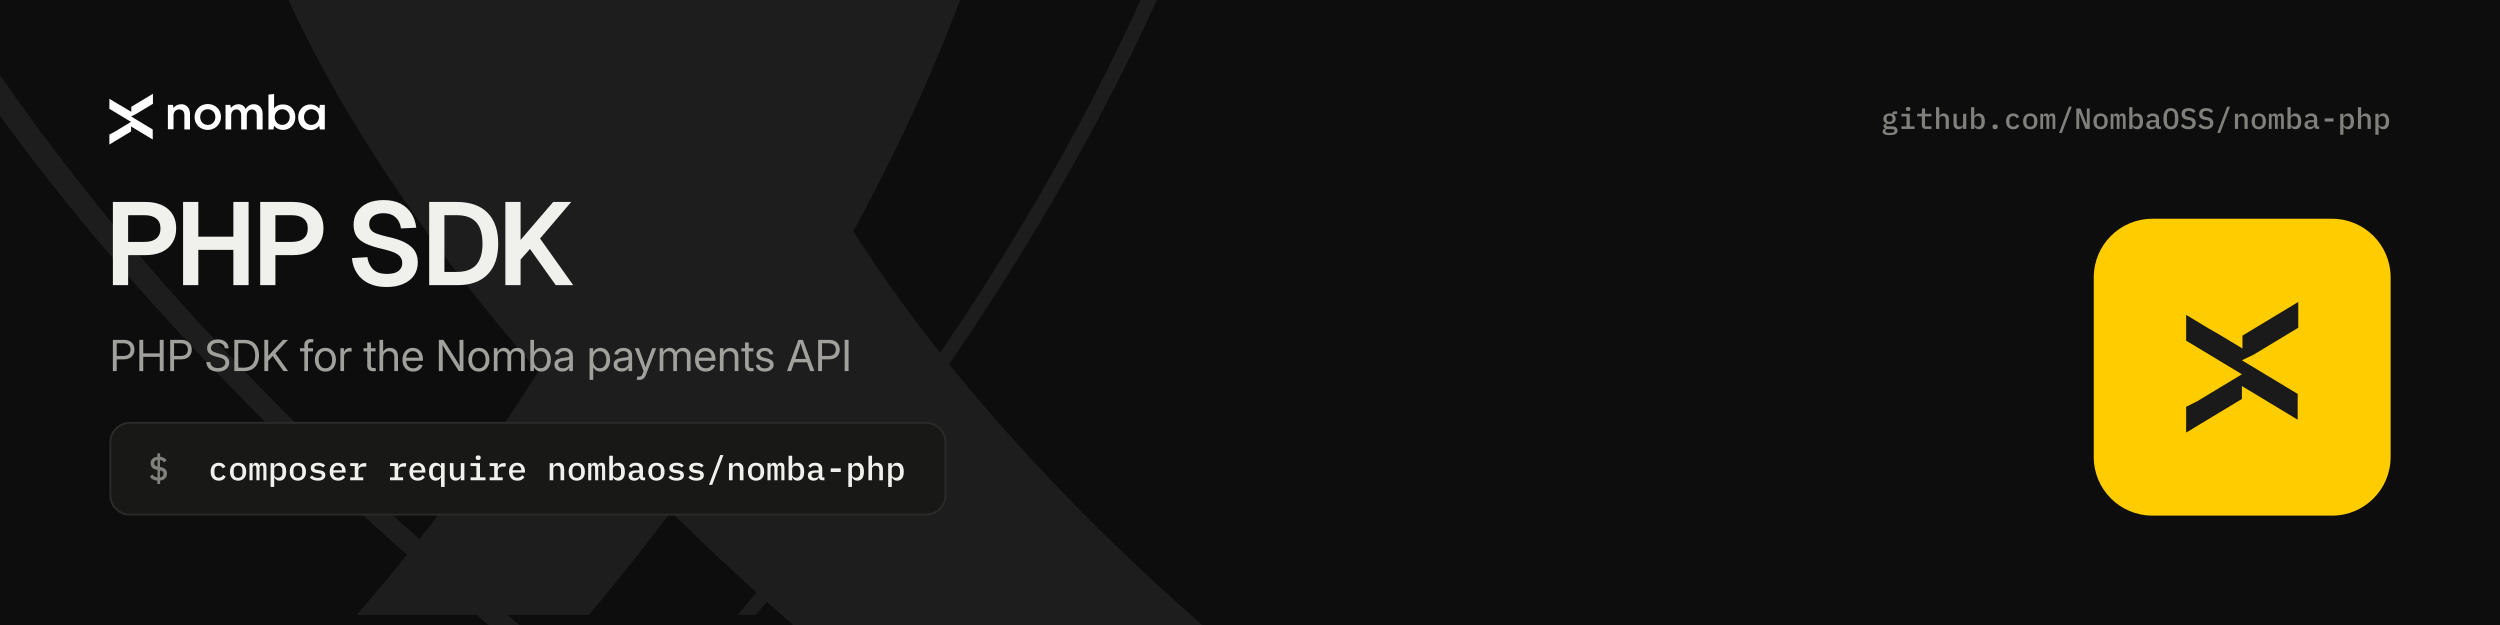
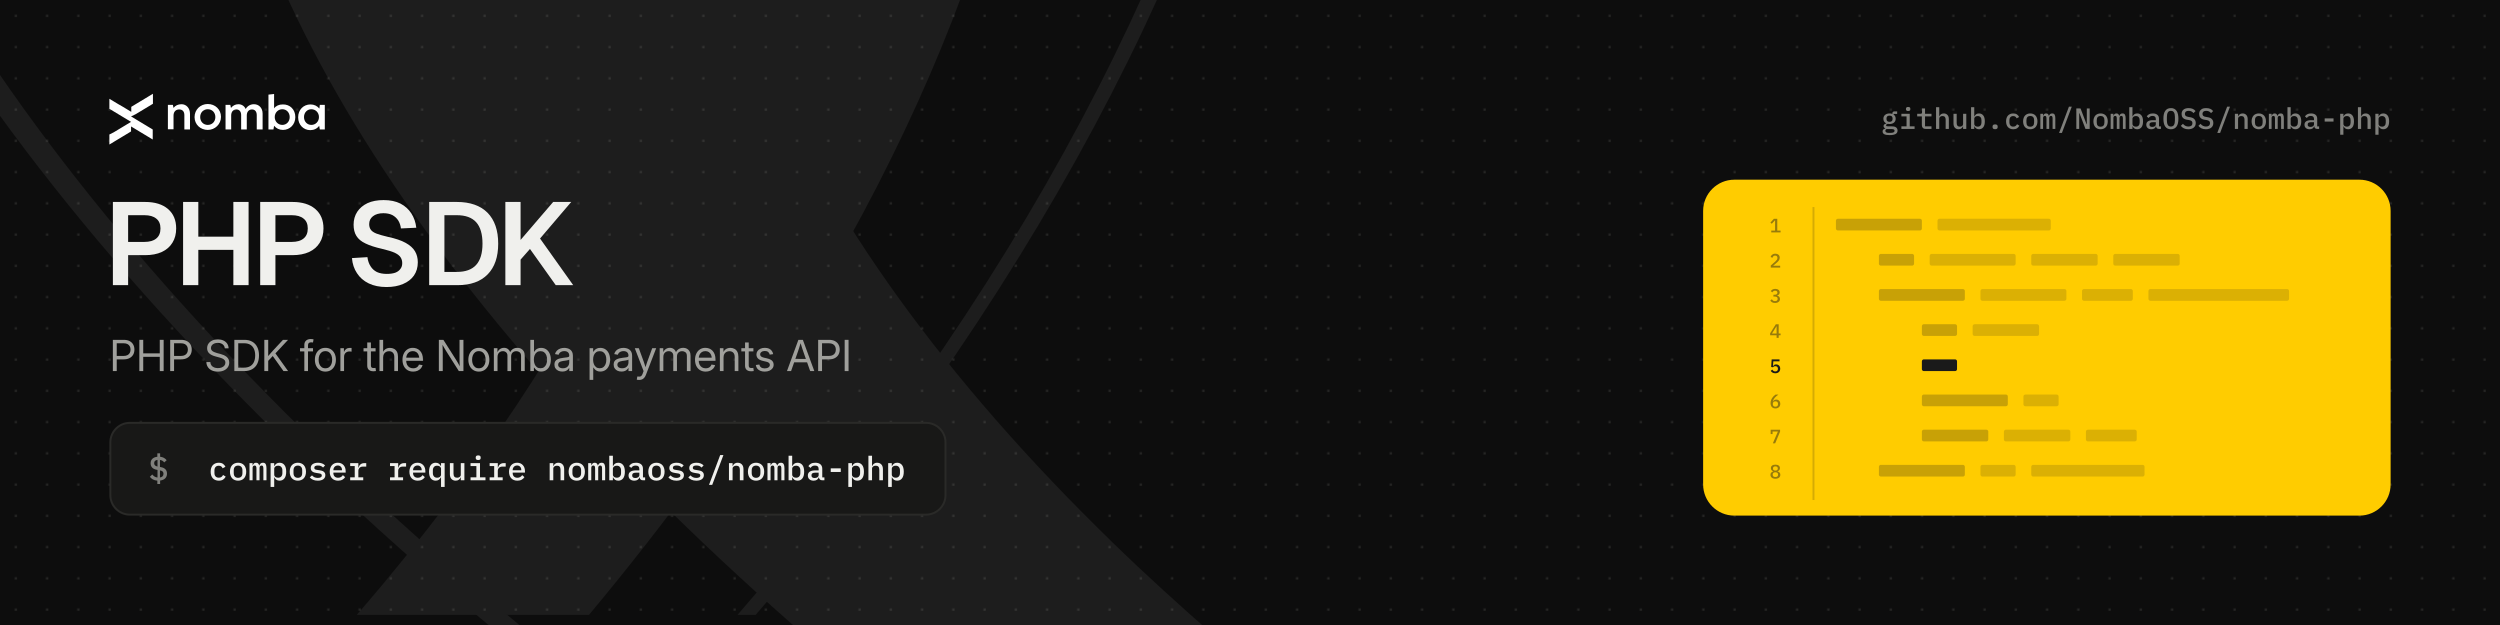
<svg xmlns="http://www.w3.org/2000/svg" viewBox="0 0 1280 320" width="1280" height="320" role="img" aria-label="Nomba PHP SDK. PHP SDK for the Nomba payments API. Install: composer require nombaoss/nomba-php">
  <defs>
+     <pattern id="dots" width="16" height="16" patternUnits="userSpaceOnUse">
+       <rect x="7.5" y="7.5" width="1.2" height="1.2" fill="#F0F0ED" fill-opacity="0.10" />
+     </pattern>
    <path id="g119" d="M80 0V-710H355Q480 -710 550 -650Q620 -590 620 -484Q620 -413 588 -362Q556 -310 497 -283Q438 -256 355 -256H210V0ZM210 -369H349Q415 -369 450 -398Q486 -427 486 -484Q486 -540 450 -568Q415 -597 349 -597H210Z" />
    <path id="g63" d="M80 0V-710H210V-371L150 -414H568L509 -371V-710H639V0H509V-343L568 -301H150L210 -343V0Z" />
    <path id="g126" d="M348 16Q260 16 196 -15Q132 -46 96 -102Q59 -157 53 -231L185 -239Q191 -193 212 -161Q232 -129 266 -112Q301 -96 350 -96Q392 -96 422 -106Q451 -117 466 -138Q482 -158 482 -188Q482 -215 469 -236Q456 -258 419 -276Q382 -293 309 -310Q221 -330 168 -356Q115 -381 91 -420Q67 -458 67 -516Q67 -578 98 -626Q129 -673 186 -700Q243 -726 323 -726Q408 -726 467 -696Q526 -665 560 -612Q594 -559 602 -490L471 -484Q466 -523 448 -552Q429 -581 398 -598Q366 -614 321 -614Q265 -614 232 -588Q200 -563 200 -521Q200 -492 214 -473Q227 -454 262 -440Q297 -427 360 -412Q455 -392 511 -361Q567 -330 591 -289Q615 -248 615 -195Q615 -130 582 -82Q549 -35 489 -10Q429 16 348 16Z" />
    <path id="g32" d="M80 0V-710H316Q486 -710 578 -618Q669 -525 669 -354Q669 -184 579 -92Q489 0 322 0ZM210 -113H316Q427 -113 481 -173Q535 -233 535 -354Q535 -477 481 -537Q427 -597 316 -597H210Z" />
    <path id="g81" d="M80 0V-710H210V-386L488 -710H642L376 -398L659 0H510L290 -309L210 -218V0Z" />
    <path id="i375" d="M166 0V-1490H686Q852 -1490 965 -1430Q1078 -1371 1136 -1266Q1194 -1161 1194 -1026Q1194 -890 1136 -785Q1077 -680 963 -620Q849 -559 683 -559H289V-723H679Q791 -723 864 -762Q937 -800 973 -868Q1009 -937 1009 -1026Q1009 -1115 973 -1182Q937 -1250 864 -1288Q791 -1326 678 -1326H351V0Z" />
    <path id="i161" d="M166 0V-1490H351V-845H1139V-1490H1324V0H1139V-680H351V0Z" />
    <path id="i397" d="M649 25Q484 25 362 -31Q240 -87 172 -190Q104 -292 99 -430H289Q294 -336 341 -272Q388 -208 468 -175Q548 -142 649 -142Q754 -142 834 -174Q915 -207 961 -266Q1007 -326 1007 -406Q1007 -473 972 -518Q936 -564 870 -596Q805 -627 712 -651L538 -698Q337 -751 236 -846Q136 -940 136 -1090Q136 -1217 202 -1312Q268 -1407 384 -1460Q500 -1512 649 -1512Q799 -1512 913 -1458Q1027 -1404 1092 -1308Q1156 -1212 1160 -1086H978Q967 -1208 876 -1276Q784 -1345 643 -1345Q547 -1345 474 -1314Q400 -1282 359 -1226Q318 -1170 318 -1099Q318 -1030 358 -984Q398 -939 464 -910Q530 -880 608 -859L766 -818Q848 -797 924 -764Q1000 -732 1060 -684Q1120 -636 1155 -568Q1190 -500 1190 -408Q1190 -283 1124 -185Q1059 -87 938 -31Q817 25 649 25Z" />
    <path id="i84" d="M629 0H269V-164H617Q800 -164 920 -234Q1040 -305 1100 -436Q1159 -567 1159 -748Q1159 -927 1100 -1056Q1042 -1186 926 -1256Q809 -1326 635 -1326H261V-1490H648Q866 -1490 1020 -1401Q1175 -1312 1258 -1146Q1341 -979 1341 -748Q1341 -515 1258 -348Q1174 -180 1015 -90Q856 0 629 0ZM351 -1490V0H166V-1490Z" />
    <path id="i271" d="M292 -426V-644Q344 -708 395 -769Q446 -830 499 -889Q552 -948 606 -1007L1054 -1490H1298L662 -810H653ZM166 0V-1490H351V-976L350 -657L351 -566V0ZM1079 0 537 -761 652 -906 1299 0Z" />
    <path id="i647" d="M638 -1090V-940H18V-1090ZM224 0V-1257Q224 -1344 264 -1405Q304 -1466 372 -1498Q441 -1529 524 -1529Q575 -1529 612 -1523Q649 -1517 664 -1512L636 -1362Q625 -1365 598 -1368Q572 -1371 543 -1371Q467 -1371 433 -1334Q399 -1298 399 -1223V0Z" />
    <path id="i790" d="M590 24Q441 24 328 -48Q216 -119 153 -246Q90 -373 90 -540Q90 -710 153 -838Q216 -966 328 -1038Q441 -1109 590 -1109Q741 -1109 854 -1038Q966 -966 1029 -838Q1092 -710 1092 -540Q1092 -373 1029 -246Q966 -119 854 -48Q741 24 590 24ZM590 -134Q698 -134 770 -188Q842 -242 878 -334Q914 -426 914 -540Q914 -656 878 -749Q842 -842 770 -896Q698 -951 590 -951Q484 -951 412 -896Q341 -842 304 -749Q268 -656 268 -540Q268 -426 304 -334Q341 -242 412 -188Q484 -134 590 -134Z" />
    <path id="i852" d="M144 0V-1090H312V-921H321Q351 -1005 423 -1056Q495 -1106 595 -1106Q616 -1106 640 -1105Q664 -1104 677 -1102V-926Q669 -928 638 -932Q608 -937 571 -937Q501 -937 444 -906Q386 -876 352 -818Q319 -760 319 -678V0Z" />
    <path id="i889" d="M593 -1090V-940H18V-1090ZM195 -1366H370V-275Q370 -206 398 -176Q427 -146 495 -146Q515 -146 542 -148Q568 -150 590 -153L610 -3Q583 2 550 5Q516 8 485 8Q344 8 270 -61Q195 -130 195 -259Z" />
    <path id="i670" d="M319 -647V0H144V-1490H319V-826H279Q330 -976 424 -1042Q518 -1107 644 -1107Q754 -1107 840 -1060Q927 -1014 977 -921Q1027 -828 1027 -686V0H851V-672Q851 -805 784 -876Q717 -948 600 -948Q521 -948 458 -914Q394 -881 356 -814Q319 -748 319 -647Z" />
    <path id="i614" d="M599 24Q440 24 326 -48Q212 -119 151 -246Q90 -373 90 -539Q90 -706 152 -834Q213 -963 324 -1036Q435 -1109 582 -1109Q680 -1109 768 -1075Q855 -1041 922 -972Q989 -902 1028 -798Q1066 -693 1066 -552V-490H198V-639H969L890 -585Q890 -694 854 -777Q818 -860 749 -906Q680 -952 582 -952Q484 -952 413 -906Q342 -859 304 -780Q266 -700 266 -601V-513Q266 -396 306 -310Q347 -225 422 -179Q497 -133 599 -133Q669 -133 724 -154Q780 -175 818 -215Q857 -255 875 -312L1048 -285Q1024 -193 962 -124Q899 -54 806 -15Q714 24 599 24Z" />
    <path id="i300" d="M166 0V-1490H382L992 -529Q1014 -495 1046 -440Q1079 -385 1116 -318Q1154 -251 1189 -179L1167 -163Q1161 -235 1158 -310Q1154 -385 1153 -450Q1152 -515 1152 -555V-1490H1338V0H1119L577 -854Q546 -903 508 -964Q471 -1026 422 -1110Q373 -1195 308 -1309L337 -1330Q342 -1217 345 -1124Q348 -1031 350 -963Q352 -895 352 -856V0Z" />
    <path id="i766" d="M144 0V-1090H315V-856H298Q325 -940 375 -996Q425 -1053 490 -1082Q556 -1110 628 -1110Q751 -1110 832 -1037Q912 -964 934 -854H905Q926 -930 977 -988Q1028 -1045 1102 -1078Q1176 -1110 1265 -1110Q1362 -1110 1442 -1068Q1522 -1026 1569 -941Q1616 -856 1616 -726V0H1441V-724Q1441 -845 1372 -898Q1304 -950 1214 -950Q1138 -950 1083 -918Q1028 -887 998 -832Q968 -776 968 -704V0H792V-742Q792 -836 730 -893Q667 -950 571 -950Q506 -950 448 -920Q390 -889 354 -828Q319 -767 319 -677V0Z" />
    <path id="i578" d="M655 22Q566 22 502 -7Q439 -36 396 -80Q354 -123 326 -167H314V0H144V-1490H319V-922H328Q354 -965 396 -1008Q437 -1050 500 -1078Q564 -1107 655 -1107Q794 -1107 899 -1038Q1004 -968 1063 -841Q1122 -714 1122 -544Q1122 -373 1063 -246Q1004 -118 899 -48Q794 22 655 22ZM629 -135Q728 -135 798 -186Q868 -238 906 -330Q943 -422 943 -545Q943 -667 906 -758Q869 -849 798 -900Q728 -950 629 -950Q528 -950 457 -900Q386 -849 349 -758Q312 -667 312 -545Q312 -423 350 -330Q387 -238 458 -186Q529 -135 629 -135Z" />
    <path id="i507" d="M461 22Q355 22 270 -16Q185 -55 136 -130Q86 -204 86 -312Q86 -406 122 -464Q159 -523 221 -556Q283 -590 359 -607Q435 -624 514 -634Q614 -648 675 -655Q736 -662 764 -678Q792 -695 792 -735V-743Q792 -808 765 -854Q738 -901 686 -927Q634 -953 558 -953Q481 -953 424 -928Q367 -903 332 -864Q298 -824 286 -779L113 -811Q139 -910 204 -976Q269 -1041 360 -1074Q451 -1107 555 -1107Q627 -1107 700 -1088Q772 -1070 832 -1028Q893 -985 930 -912Q966 -840 966 -733V0H793V-151H785Q766 -113 726 -72Q686 -32 621 -5Q556 22 461 22ZM489 -134Q590 -134 658 -172Q725 -211 758 -272Q792 -334 792 -402V-547Q781 -536 748 -526Q716 -517 672 -509Q629 -501 584 -495Q540 -489 506 -485Q443 -477 387 -458Q331 -438 297 -402Q263 -365 263 -302Q263 -248 292 -210Q320 -173 371 -154Q422 -134 489 -134Z" />
    <path id="i843" d="M144 418V-1090H314V-922H326Q352 -965 394 -1008Q436 -1050 500 -1078Q564 -1107 655 -1107Q794 -1107 899 -1038Q1004 -968 1063 -841Q1122 -714 1122 -544Q1122 -373 1063 -246Q1004 -118 899 -48Q794 22 655 22Q566 22 503 -7Q440 -36 398 -80Q355 -123 328 -167H319V418ZM629 -135Q728 -135 798 -186Q868 -238 906 -330Q943 -422 943 -545Q943 -667 906 -758Q869 -849 798 -900Q728 -950 629 -950Q528 -950 457 -900Q386 -849 349 -758Q312 -667 312 -545Q312 -423 350 -330Q387 -238 458 -186Q529 -135 629 -135Z" />
    <path id="i998" d="M137 411 163 257 220 260Q265 268 302 258Q338 249 367 216Q396 182 419 118L462 -1L43 -1090H235L468 -452Q502 -360 528 -270Q555 -179 582 -92H526Q553 -179 580 -270Q607 -361 640 -452L873 -1090H1062L573 180Q541 261 496 315Q450 369 390 396Q331 422 257 422Q219 422 188 418Q157 415 137 411Z" />
    <path id="i773" d="M319 -647V0H144V-1090H314V-826H279Q330 -976 424 -1042Q518 -1107 644 -1107Q754 -1107 840 -1060Q927 -1014 976 -921Q1026 -828 1026 -686V0H851V-672Q851 -805 784 -876Q717 -948 600 -948Q521 -948 458 -914Q394 -881 356 -814Q319 -748 319 -647Z" />
    <path id="i871" d="M518 24Q404 24 314 -11Q223 -46 166 -116Q108 -187 94 -291L263 -314Q281 -221 346 -175Q411 -129 516 -129Q629 -129 696 -177Q763 -225 763 -295Q763 -353 721 -390Q679 -428 601 -446L422 -488Q273 -524 198 -599Q123 -674 123 -791Q123 -884 174 -956Q226 -1028 316 -1068Q407 -1109 524 -1109Q636 -1109 720 -1072Q804 -1034 854 -966Q905 -899 921 -808L756 -785Q743 -856 686 -908Q629 -959 524 -959Q425 -959 362 -912Q300 -866 300 -797Q300 -736 344 -699Q389 -662 477 -641L647 -601Q799 -565 871 -492Q943 -418 943 -303Q943 -205 888 -132Q834 -58 738 -17Q642 24 518 24Z" />
    <path id="i2" d="M38 0 583 -1490H796L1342 0H1145L831 -890Q801 -975 762 -1094Q724 -1213 667 -1401H710Q654 -1212 615 -1092Q576 -972 547 -890L234 0ZM315 -417V-580H1065V-417Z" />
    <path id="i197" d="M351 -1490V0H166V-1490Z" />
+     <path id="m63" d="M88 0V-93H284V-616H276L114 -443L45 -505L223 -698H396V-93H565V0Z" />
+     <path id="m64" d="M545 0H63V-107L291 -306Q345 -354 374 -397Q404 -440 404 -488V-499Q404 -554 374 -584Q344 -613 287 -613Q229 -613 198 -582Q166 -551 152 -503L54 -540Q64 -573 83 -604Q102 -634 132 -658Q161 -682 202 -696Q242 -710 295 -710Q349 -710 392 -694Q434 -679 463 -652Q492 -625 507 -588Q522 -550 522 -505Q522 -463 510 -428Q497 -392 474 -360Q452 -327 421 -297Q390 -267 353 -237L184 -95H545Z" />
+     <path id="m65" d="M271 -410Q338 -410 370 -438Q403 -467 403 -510V-517Q403 -565 372 -590Q340 -616 287 -616Q236 -616 200 -593Q165 -570 141 -530L65 -595Q81 -618 102 -639Q123 -660 150 -676Q177 -691 212 -700Q247 -710 291 -710Q340 -710 382 -698Q424 -686 455 -662Q486 -639 503 -606Q520 -572 520 -530Q520 -497 510 -470Q499 -443 480 -422Q462 -402 437 -389Q412 -376 384 -370V-365Q414 -359 441 -346Q468 -332 489 -310Q510 -289 522 -260Q534 -230 534 -192Q534 -146 516 -108Q498 -71 464 -44Q431 -17 384 -2Q337 12 279 12Q230 12 192 2Q155 -9 126 -26Q97 -44 76 -66Q54 -89 38 -113L121 -177Q147 -135 182 -108Q218 -82 280 -82Q346 -82 381 -112Q416 -143 416 -197V-205Q416 -259 380 -288Q343 -316 274 -316H199V-410Z" />
+     <path id="m66" d="M362 0V-136H30V-232L322 -698H469V-224H567V-136H469V0ZM125 -224H362V-595H356Z" />
+     <path id="m67" d="M511 -601H194L176 -353H184Q208 -394 242 -418Q276 -443 335 -443Q380 -443 418 -428Q457 -413 486 -385Q514 -357 530 -316Q547 -276 547 -225Q547 -173 530 -130Q513 -86 481 -54Q449 -23 402 -6Q355 12 295 12Q248 12 212 2Q175 -9 146 -26Q118 -44 97 -66Q76 -89 60 -113L142 -177Q155 -157 170 -140Q184 -122 202 -109Q220 -96 244 -89Q267 -82 297 -82Q362 -82 396 -118Q430 -153 430 -214V-222Q430 -283 396 -317Q361 -351 297 -351Q250 -351 223 -334Q196 -317 176 -296L83 -309L109 -698H511Z" />
+     <path id="m68" d="M302 12Q243 12 197 -7Q151 -26 119 -62Q87 -97 70 -147Q53 -197 53 -260Q53 -336 76 -403Q99 -470 136 -526Q173 -582 218 -626Q263 -669 307 -698H457Q397 -655 349 -615Q301 -575 266 -533Q230 -491 206 -444Q182 -398 169 -341L176 -339Q187 -360 202 -378Q217 -397 237 -411Q257 -425 283 -433Q309 -441 342 -441Q387 -441 425 -426Q463 -411 491 -382Q519 -354 534 -314Q550 -274 550 -224Q550 -172 532 -128Q515 -85 482 -54Q450 -23 404 -6Q358 12 302 12ZM301 -78Q365 -78 400 -112Q435 -147 435 -210V-220Q435 -283 400 -318Q365 -352 301 -352Q238 -352 203 -318Q168 -283 168 -220V-210Q168 -147 203 -112Q238 -78 301 -78Z" />
+     <path id="m69" d="M169 0 428 -605H156V-476H59V-698H540V-600L288 0Z" />
+     <path id="m70" d="M300 12Q238 12 191 -4Q144 -19 112 -46Q80 -73 64 -110Q47 -147 47 -191Q47 -261 86 -303Q125 -345 188 -362V-370Q134 -389 101 -430Q68 -471 68 -531Q68 -612 128 -661Q189 -710 300 -710Q411 -710 472 -661Q532 -612 532 -531Q532 -471 499 -430Q466 -389 412 -370V-362Q475 -345 514 -303Q553 -261 553 -191Q553 -147 536 -110Q520 -73 488 -46Q456 -19 409 -4Q362 12 300 12ZM300 -77Q366 -77 402 -106Q437 -135 437 -188V-209Q437 -262 402 -291Q366 -320 300 -320Q234 -320 198 -291Q163 -262 163 -209V-188Q163 -135 198 -106Q234 -77 300 -77ZM300 -406Q360 -406 392 -432Q423 -459 423 -507V-520Q423 -568 392 -594Q360 -621 300 -621Q240 -621 208 -594Q177 -568 177 -520V-507Q177 -459 208 -432Q240 -406 300 -406Z" />
    <path id="m11" d="M570 56Q570 136 503 174Q436 212 299 212Q232 212 186 204Q141 195 112 179Q84 163 72 140Q59 117 59 88Q59 46 82 22Q106 -1 149 -12V-22Q123 -32 108 -50Q92 -68 92 -97Q92 -135 118 -154Q144 -174 185 -184V-189Q138 -211 112 -251Q86 -291 86 -347Q86 -388 101 -422Q116 -455 144 -478Q171 -502 210 -515Q248 -528 296 -528Q350 -528 393 -511V-528Q393 -558 410 -578Q427 -598 462 -598H556V-512H436V-488Q470 -465 488 -430Q506 -394 506 -347Q506 -306 491 -272Q476 -239 448 -216Q421 -192 382 -180Q344 -167 296 -167Q262 -167 232 -173Q214 -168 196 -156Q178 -144 178 -123Q178 -99 201 -93Q224 -87 258 -87H374Q478 -87 524 -48Q570 -8 570 56ZM468 63Q468 37 447 22Q426 6 371 6H192Q154 24 154 64Q154 93 178 114Q203 135 260 135H341Q403 135 436 116Q468 98 468 63ZM296 -242Q349 -242 374 -267Q399 -292 399 -334V-361Q399 -403 374 -428Q349 -453 296 -453Q243 -453 218 -428Q193 -403 193 -361V-334Q193 -292 218 -267Q243 -242 296 -242Z" />
    <path id="m15" d="M332 -610Q290 -610 274 -627Q257 -644 257 -669V-690Q257 -715 274 -732Q290 -749 331 -749Q373 -749 390 -732Q406 -715 406 -690V-669Q406 -644 390 -627Q373 -610 332 -610ZM101 -88H277V-428H101V-516H386V-88H551V0H101Z" />
    <path id="m27" d="M331 0Q263 0 231 -36Q199 -73 199 -131V-428H40V-516H153Q182 -516 194 -528Q206 -539 206 -569V-698H308V-516H528V-428H308V-88H528V0Z" />
    <path id="m14" d="M84 -740H193V-428H198Q206 -448 218 -466Q231 -485 249 -498Q267 -512 291 -520Q315 -528 347 -528Q425 -528 473 -477Q521 -426 521 -332V0H412V-316Q412 -439 305 -439Q284 -439 264 -434Q244 -428 228 -417Q212 -406 202 -389Q193 -372 193 -350V0H84Z" />
    <path id="m28" d="M407 -88H402Q394 -68 382 -50Q369 -31 351 -18Q333 -4 309 4Q285 12 253 12Q175 12 127 -39Q79 -90 79 -184V-516H188V-200Q188 -77 295 -77Q316 -77 336 -82Q356 -88 372 -99Q388 -110 398 -126Q407 -143 407 -166V-516H516V0H407Z" />
    <path id="m6" d="M79 -740H188V-428H194Q217 -475 255 -502Q293 -528 350 -528Q441 -528 495 -460Q549 -392 549 -258Q549 -124 495 -56Q441 12 350 12Q293 12 255 -14Q217 -41 194 -88H188V0H79ZM305 -77Q367 -77 400 -115Q434 -153 434 -216V-300Q434 -363 400 -401Q367 -439 305 -439Q281 -439 260 -433Q239 -427 223 -415Q207 -403 198 -386Q188 -368 188 -344V-172Q188 -148 198 -130Q207 -113 223 -101Q239 -89 260 -83Q281 -77 305 -77Z" />
    <path id="m95" d="M300 10Q252 10 232 -10Q213 -30 213 -59V-85Q213 -114 232 -134Q252 -154 300 -154Q348 -154 368 -134Q387 -114 387 -85V-59Q387 -30 368 -10Q348 10 300 10Z" />
    <path id="m7" d="M319 12Q261 12 216 -7Q170 -26 138 -61Q107 -96 90 -146Q74 -196 74 -258Q74 -320 90 -370Q107 -420 138 -455Q170 -490 216 -509Q261 -528 318 -528Q398 -528 446 -494Q495 -460 519 -406L434 -360Q420 -396 392 -417Q363 -438 318 -438Q256 -438 222 -400Q188 -363 188 -301V-215Q188 -154 222 -116Q256 -78 320 -78Q368 -78 398 -100Q429 -122 447 -160L527 -111Q502 -57 451 -22Q400 12 319 12Z" />
    <path id="m22" d="M300 12Q243 12 198 -7Q152 -26 120 -61Q89 -96 72 -146Q55 -196 55 -258Q55 -320 72 -370Q89 -420 120 -455Q152 -490 198 -509Q243 -528 300 -528Q357 -528 402 -509Q448 -490 480 -455Q511 -420 528 -370Q545 -320 545 -258Q545 -196 528 -146Q511 -96 480 -61Q448 -26 402 -7Q357 12 300 12ZM300 -74Q360 -74 396 -110Q431 -147 431 -219V-297Q431 -369 396 -406Q360 -442 300 -442Q240 -442 204 -406Q169 -369 169 -297V-219Q169 -147 204 -110Q240 -74 300 -74Z" />
    <path id="m20" d="M44 0V-516H137V-449H142Q154 -482 176 -505Q199 -528 241 -528Q282 -528 304 -506Q327 -483 333 -444H337Q351 -479 376 -504Q401 -528 448 -528Q508 -528 532 -486Q555 -444 555 -363V0H462V-349Q462 -403 449 -424Q436 -444 407 -444Q381 -444 364 -426Q346 -409 346 -374V0H253V-349Q253 -403 240 -424Q228 -444 199 -444Q172 -444 154 -426Q137 -409 137 -374V0Z" />
    <path id="m130" d="M83 138 420 -760H517L180 138Z" />
    <path id="m47" d="M179 -537H170V0H72V-698H216L421 -161H430V-698H528V0H384Z" />
    <path id="m4" d="M492 0Q445 0 422 -24Q398 -48 393 -87H388Q373 -40 334 -14Q294 12 233 12Q154 12 107 -30Q60 -71 60 -144Q60 -219 116 -258Q171 -298 286 -298H385V-338Q385 -443 274 -443Q224 -443 193 -424Q162 -404 141 -372L76 -425Q98 -467 150 -498Q202 -528 284 -528Q382 -528 438 -481Q494 -434 494 -345V-86H559V0ZM264 -68Q317 -68 351 -92Q385 -116 385 -154V-229H288Q170 -229 170 -158V-138Q170 -103 195 -86Q220 -68 264 -68Z" />
    <path id="m48" d="M300 12Q234 12 186 -12Q137 -37 106 -83Q74 -129 59 -196Q44 -263 44 -349Q44 -434 59 -502Q74 -569 106 -615Q137 -661 186 -686Q234 -710 300 -710Q366 -710 414 -686Q463 -661 494 -615Q526 -569 541 -502Q556 -434 556 -349Q556 -263 541 -196Q526 -129 494 -83Q463 -37 414 -12Q366 12 300 12ZM300 -81Q375 -81 406 -138Q437 -194 437 -291V-408Q437 -504 406 -560Q375 -617 300 -617Q225 -617 194 -560Q163 -504 163 -408V-290Q163 -194 194 -138Q225 -81 300 -81Z" />
    <path id="m52" d="M294 12Q203 12 141 -20Q79 -52 39 -105L111 -174Q151 -126 196 -104Q241 -81 298 -81Q364 -81 400 -111Q435 -141 435 -197Q435 -242 409 -266Q383 -291 320 -302L244 -314Q194 -322 160 -340Q126 -359 105 -384Q84 -410 74 -442Q65 -473 65 -508Q65 -607 129 -658Q193 -710 305 -710Q388 -710 446 -684Q505 -657 541 -609L471 -539Q442 -574 402 -596Q363 -617 305 -617Q243 -617 210 -590Q178 -564 178 -513Q178 -470 204 -446Q229 -421 294 -410L368 -397Q462 -380 505 -328Q548 -277 548 -203Q548 -155 532 -115Q515 -75 482 -47Q450 -19 402 -4Q355 12 294 12Z" />
    <path id="m21" d="M84 0V-516H193V-428H198Q206 -448 218 -466Q231 -485 249 -498Q267 -512 291 -520Q315 -528 347 -528Q425 -528 473 -477Q521 -426 521 -332V0H412V-316Q412 -439 305 -439Q284 -439 264 -434Q244 -428 228 -417Q212 -406 202 -389Q193 -372 193 -350V0Z" />
    <path id="m86" d="M149 -250V-359H451V-250Z" />
    <path id="m23" d="M79 -516H188V-428H194Q217 -475 255 -502Q293 -528 350 -528Q441 -528 495 -460Q549 -392 549 -258Q549 -124 495 -56Q441 12 350 12Q293 12 255 -14Q217 -41 194 -88H188V200H79ZM305 -77Q367 -77 400 -115Q434 -153 434 -216V-300Q434 -363 400 -401Q367 -439 305 -439Q281 -439 260 -433Q239 -427 223 -415Q207 -403 198 -386Q188 -368 188 -344V-172Q188 -148 198 -130Q207 -113 223 -101Q239 -89 260 -83Q281 -77 305 -77Z" />
    <path id="m170" d="M268 11Q188 5 133 -26Q78 -57 43 -105L115 -174Q149 -133 187 -110Q225 -88 273 -83V-312L250 -316Q200 -325 165 -343Q130 -361 108 -387Q86 -413 76 -444Q66 -476 66 -512Q66 -597 119 -648Q172 -698 268 -708V-811H352V-708Q418 -701 466 -675Q514 -649 549 -604L476 -538Q452 -569 420 -588Q389 -607 347 -612V-400L374 -396Q424 -387 459 -369Q494 -351 516 -326Q539 -300 549 -268Q559 -236 559 -200Q559 -114 506 -59Q452 -4 352 8V113H268ZM172 -515Q172 -473 196 -450Q219 -426 273 -414V-614Q172 -602 172 -515ZM453 -195Q453 -240 428 -264Q404 -287 347 -298V-84Q399 -92 426 -120Q453 -148 453 -195Z" />
    <path id="m26" d="M301 12Q217 12 156 -15Q96 -42 59 -87L126 -147Q160 -110 202 -90Q245 -71 303 -71Q356 -71 388 -89Q421 -107 421 -145Q421 -161 415 -172Q409 -183 398 -190Q387 -197 372 -201Q358 -205 342 -207L260 -220Q230 -224 199 -233Q168 -242 144 -258Q119 -275 104 -301Q88 -327 88 -367Q88 -446 148 -487Q209 -528 308 -528Q380 -528 432 -506Q485 -485 520 -447L459 -383Q439 -406 402 -426Q365 -445 304 -445Q195 -445 195 -376Q195 -343 218 -330Q242 -318 274 -314L356 -301Q387 -296 418 -288Q448 -280 472 -264Q497 -247 512 -221Q528 -195 528 -155Q528 -77 468 -32Q407 12 301 12Z" />
    <path id="m9" d="M311 12Q252 12 205 -7Q158 -26 126 -61Q94 -96 77 -146Q60 -195 60 -257Q60 -319 78 -369Q95 -419 126 -454Q158 -490 203 -509Q248 -528 303 -528Q357 -528 401 -510Q445 -491 476 -457Q507 -423 524 -376Q540 -329 540 -272V-231H170V-214Q170 -153 208 -114Q246 -76 313 -76Q363 -76 398 -98Q434 -119 456 -155L524 -95Q498 -50 444 -19Q391 12 311 12ZM303 -445Q274 -445 250 -435Q225 -425 208 -406Q190 -388 180 -363Q170 -338 170 -308V-301H429V-311Q429 -372 394 -408Q360 -445 303 -445Z" />
    <path id="m25" d="M76 -88H213V-428H76V-516H322V-379H328Q335 -406 348 -431Q361 -456 381 -474Q401 -493 430 -504Q459 -516 498 -516H560V-412H458Q398 -412 360 -376Q322 -341 322 -281V-88H469V0H76Z" />
    <path id="m24" d="M412 -88H406Q383 -41 345 -14Q307 12 250 12Q159 12 105 -56Q51 -124 51 -258Q51 -392 105 -460Q159 -528 250 -528Q307 -528 345 -502Q383 -475 406 -428H412V-516H521V200H412ZM295 -77Q319 -77 340 -83Q361 -89 377 -101Q393 -113 402 -130Q412 -148 412 -172V-344Q412 -368 402 -386Q393 -403 377 -415Q361 -427 340 -433Q319 -439 295 -439Q233 -439 200 -401Q166 -363 166 -300V-216Q166 -153 200 -115Q233 -77 295 -77Z" />
  </defs>
  <rect width="1280" height="320" fill="#0D0D0D" />
  <g opacity="0.07">
    <svg x="-128.0" y="-542.0" width="1408.0" height="951.6" viewBox="0 0 566.87 383.14">
      <g fill="#FFFFFF">
        <path d="M209.861 42.64C158.12 52.759 122.057 75.161 105.534 107.613C98.418 121.431 94.92 136.645 94.92 152.906C94.92 210.342 138.34 280.689 218.425 350.059C231.571 361.434 245.441 372.461 259.673 383.139H344.703C341.567 380.836 338.431 378.602 335.296 376.23C323.958 367.715 312.862 358.922 302.49 349.849C294.891 343.22 287.655 336.659 280.78 329.96C211.429 262.544 183.448 194.011 207.449 147.113C220.957 120.594 250.507 102.239 292.841 94.004C366.654 79.558 468.208 97.424 566.867 136.994V106.217C440.226 50.456 305.626 23.936 209.861 42.64Z" />
        <path d="M5.307 110.266C5.307 92.261 9.046 75.442 16.765 60.297C30.273 33.987 55.239 13.539 89.975 0H80.688C48.364 13.888 24.966 33.987 12.061 59.32C3.98 75.302 0 92.749 0 111.453C0 177.612 49.932 258.637 142.199 338.545C160.049 353.968 178.864 368.903 198.644 383.14H205.278C184.654 368.275 164.874 352.712 146.179 336.591C55.36 258.009 5.186 175.937 5.307 110.266Z" />
        <path d="M200.985 38.392C230.114 47.503 250.416 67.674 259.718 96.893C263.724 109.334 265.693 123.033 265.693 137.673C265.693 189.388 241.25 252.727 196.164 315.186C188.763 325.429 180.955 335.357 172.943 344.971H125.074C126.839 342.897 128.605 340.887 130.37 338.75C136.752 331.084 142.999 323.167 148.839 314.998C153.116 309.028 157.19 303.122 161.06 297.09C200.102 236.39 215.855 174.684 202.343 132.458C194.739 108.58 178.103 92.054 154.27 84.639C112.716 71.632 55.545 87.719 0.003 123.347V95.636C71.297 45.43 147.073 21.552 200.985 38.392Z" />
        <path d="M316.141 99.282C316.141 83.07 314.036 67.926 309.691 54.291C302.086 30.601 288.031 12.19 268.476 0H273.704C291.901 12.505 305.074 30.601 312.339 53.411C316.888 67.8 319.129 83.51 319.129 100.35C319.129 159.919 291.019 232.872 239.076 304.82C229.027 318.707 218.434 332.154 207.299 344.972H203.564C215.175 331.588 226.311 317.575 236.835 303.06C287.963 232.306 316.209 158.411 316.141 99.282Z" />
      </g>
    </svg>
  </g>
+   <rect width="1280" height="320" fill="url(#dots)" />
+   <rect x="872" y="92" width="352" height="172" rx="16" fill="#FFCC00" />
+   <rect x="940" y="112" width="44" height="6" rx="1" fill="#1A1A1A" fill-opacity="0.24" />
+   <rect x="992" y="112" width="58" height="6" rx="1" fill="#1A1A1A" fill-opacity="0.16" />
+   <g fill-opacity="0.45" transform="translate(900.0 119.0) scale(0.01)" fill="#1A1A1A">
+     <use href="#m63" x="600" />
+   </g>
+   <rect x="962" y="130" width="18" height="6" rx="1" fill="#1A1A1A" fill-opacity="0.24" />
+   <rect x="988" y="130" width="44" height="6" rx="1" fill="#1A1A1A" fill-opacity="0.16" />
+   <rect x="1040" y="130" width="34" height="6" rx="1" fill="#1A1A1A" fill-opacity="0.16" />
+   <rect x="1082" y="130" width="34" height="6" rx="1" fill="#1A1A1A" fill-opacity="0.16" />
+   <g fill-opacity="0.45" transform="translate(900.0 137.0) scale(0.01)" fill="#1A1A1A">
+     <use href="#m64" x="600" />
+   </g>
+   <rect x="962" y="148" width="44" height="6" rx="1" fill="#1A1A1A" fill-opacity="0.24" />
+   <rect x="1014" y="148" width="44" height="6" rx="1" fill="#1A1A1A" fill-opacity="0.16" />
+   <rect x="1066" y="148" width="26" height="6" rx="1" fill="#1A1A1A" fill-opacity="0.16" />
+   <rect x="1100" y="148" width="72" height="6" rx="1" fill="#1A1A1A" fill-opacity="0.16" />
+   <g fill-opacity="0.45" transform="translate(900.0 155.0) scale(0.01)" fill="#1A1A1A">
+     <use href="#m65" x="600" />
+   </g>
+   <rect x="984" y="166" width="18" height="6" rx="1" fill="#1A1A1A" fill-opacity="0.24" />
+   <rect x="1010" y="166" width="34" height="6" rx="1" fill="#1A1A1A" fill-opacity="0.16" />
+   <g fill-opacity="0.45" transform="translate(900.0 173.0) scale(0.01)" fill="#1A1A1A">
+     <use href="#m66" x="600" />
+   </g>
+   <rect x="984" y="184" width="18" height="6" rx="1" fill="#1A1A1A" fill-opacity="1.00" />
+   <g fill-opacity="1.00" transform="translate(900.0 191.0) scale(0.01)" fill="#1A1A1A">
+     <use href="#m67" x="600" />
+   </g>
+   <rect x="984" y="202" width="44" height="6" rx="1" fill="#1A1A1A" fill-opacity="0.24" />
+   <rect x="1036" y="202" width="18" height="6" rx="1" fill="#1A1A1A" fill-opacity="0.16" />
+   <g fill-opacity="0.45" transform="translate(900.0 209.0) scale(0.01)" fill="#1A1A1A">
+     <use href="#m68" x="600" />
+   </g>
+   <rect x="984" y="220" width="34" height="6" rx="1" fill="#1A1A1A" fill-opacity="0.24" />
+   <rect x="1026" y="220" width="34" height="6" rx="1" fill="#1A1A1A" fill-opacity="0.16" />
+   <rect x="1068" y="220" width="26" height="6" rx="1" fill="#1A1A1A" fill-opacity="0.16" />
+   <g fill-opacity="0.45" transform="translate(900.0 227.0) scale(0.01)" fill="#1A1A1A">
+     <use href="#m69" x="600" />
+   </g>
+   <rect x="962" y="238" width="44" height="6" rx="1" fill="#1A1A1A" fill-opacity="0.24" />
+   <rect x="1014" y="238" width="18" height="6" rx="1" fill="#1A1A1A" fill-opacity="0.16" />
+   <rect x="1040" y="238" width="58" height="6" rx="1" fill="#1A1A1A" fill-opacity="0.16" />
+   <g fill-opacity="0.45" transform="translate(900.0 245.0) scale(0.01)" fill="#1A1A1A">
+     <use href="#m70" x="600" />
+   </g>
+   <rect x="928" y="106" width="1" height="150" fill="#1A1A1A" fill-opacity=".18" />
  <svg x="56.0" y="48.0" width="110.3" height="26.0" viewBox="0 0 174 41">
    <path d="M65.119 16.189V28.858H60.567V17.245C60.567 14.253 58.992 12.669 56.366 12.669C53.74 12.669 51.815 14.429 51.815 17.597V28.682H47.264V8.974H51.29L51.815 11.438C53.215 9.502 55.491 8.446 58.292 8.446C62.143 8.446 65.119 11.614 65.119 16.189ZM68.795 18.828C68.795 12.845 73.521 8.27 79.473 8.27C85.424 8.27 90.151 12.669 90.151 18.652C90.151 24.635 85.249 29.21 79.473 29.21C73.521 29.21 68.795 24.811 68.795 18.828ZM85.6 18.828C85.6 15.133 82.974 12.494 79.473 12.494C75.972 12.494 73.346 15.133 73.346 18.828C73.346 22.524 75.972 25.163 79.473 25.163C82.974 25.163 85.6 22.524 85.6 18.828ZM123.761 16.013V28.858H119.034V17.245C119.034 14.253 117.459 12.669 115.183 12.669C112.732 12.669 110.982 14.429 110.982 17.597V28.858H106.431V17.245C106.431 14.253 104.855 12.669 102.579 12.669C100.129 12.669 98.378 14.429 98.378 17.597V28.858H93.827V8.974H97.678L98.203 11.438C99.604 9.678 101.704 8.446 104.155 8.446C106.781 8.446 109.056 9.854 110.107 12.318C111.332 10.03 113.783 8.446 116.759 8.446C120.785 8.446 123.761 11.438 123.761 16.013ZM150.193 18.828C150.193 24.987 145.642 29.21 140.215 29.21C137.239 29.21 134.789 27.979 133.038 25.867L132.513 28.858H128.487V0.704L133.038 0.176V11.79C134.614 9.678 137.064 8.622 140.04 8.622C145.817 8.446 150.193 12.669 150.193 18.828ZM145.642 18.828C145.642 15.133 143.016 12.494 139.69 12.494C136.364 12.494 133.563 15.133 133.563 18.828C133.563 22.524 136.364 25.163 139.69 25.163C143.016 25.163 145.642 22.524 145.642 18.828ZM169.974 8.974H174V28.858H169.974L169.449 25.867C167.873 28.154 165.247 29.386 162.272 29.386C156.845 29.386 152.469 25.163 152.469 19.004C152.469 12.845 156.845 8.622 162.447 8.622C165.423 8.622 167.873 9.854 169.624 11.966L169.974 8.974ZM169.274 18.828C169.274 15.133 166.473 12.494 163.147 12.494C159.821 12.494 157.195 15.133 157.195 18.828C157.195 22.524 159.821 25.163 163.147 25.163C166.473 25.163 169.274 22.524 169.274 18.828Z" fill="#FFFFFF" />
    <path d="M21.181 16.541L24.682 14.429L28.183 12.318L31.684 10.206L35.185 8.094V0L31.684 2.112L28.183 4.223L24.682 6.335L21.181 8.446L17.68 10.558V14.605L14.179 12.494L10.678 10.382L7.002 8.27L3.501 6.159L0 4.047V12.142L3.501 14.253L7.002 16.365L10.503 18.476L14.004 20.588L17.505 22.7L14.004 24.811L10.503 26.923L7.002 29.034L3.501 31.146L0 32.906V41L3.501 38.888L7.002 36.777L10.503 34.665L14.004 32.554L17.505 30.442V26.395L21.006 28.506L24.507 30.618L28.008 32.73L31.509 34.841L35.01 36.953V28.858L31.509 26.747L28.008 24.635L24.507 22.524L21.006 20.412L17.505 18.3L21.181 16.541Z" fill="#FFFFFF" />
  </svg>
  <g transform="translate(963.0 66.0) scale(0.015)" fill="#80807C">
    <use href="#m11" x="0" />
    <use href="#m15" x="600" />
    <use href="#m27" x="1200" />
    <use href="#m14" x="1800" />
    <use href="#m28" x="2400" />
    <use href="#m6" x="3000" />
    <use href="#m95" x="3600" />
    <use href="#m7" x="4200" />
    <use href="#m22" x="4800" />
    <use href="#m20" x="5400" />
    <use href="#m130" x="6000" />
    <use href="#m47" x="6600" />
    <use href="#m22" x="7200" />
    <use href="#m20" x="7800" />
    <use href="#m6" x="8400" />
    <use href="#m4" x="9000" />
    <use href="#m48" x="9600" />
    <use href="#m52" x="10200" />
    <use href="#m52" x="10800" />
    <use href="#m130" x="11400" />
    <use href="#m21" x="12000" />
    <use href="#m22" x="12600" />
    <use href="#m20" x="13200" />
    <use href="#m6" x="13800" />
    <use href="#m4" x="14400" />
    <use href="#m86" x="15000" />
    <use href="#m23" x="15600" />
    <use href="#m14" x="16200" />
    <use href="#m23" x="16800" />
  </g>
  <g transform="translate(53.0 146.0) scale(0.06)" fill="#F0F0ED">
    <use href="#g119" x="0" />
    <use href="#g63" x="599" />
    <use href="#g119" x="1257" />
    <use href="#g126" x="2067" />
    <use href="#g32" x="2699" />
    <use href="#g81" x="3349" />
  </g>
  <g transform="translate(56.0 190.0) scale(0.01074)" fill="#A0A09C">
    <use href="#i375" x="0" />
    <use href="#i161" x="1263" />
    <use href="#i375" x="2733" />
    <use href="#i397" x="4524" />
    <use href="#i84" x="5792" />
    <use href="#i271" x="7221" />
    <use href="#i647" x="9070" />
    <use href="#i790" x="9707" />
    <use href="#i852" x="10869" />
    <use href="#i889" x="12098" />
    <use href="#i670" x="12732" />
    <use href="#i614" x="13883" />
    <use href="#i300" x="15541" />
    <use href="#i790" x="17023" />
    <use href="#i766" x="18185" />
    <use href="#i578" x="19924" />
    <use href="#i507" x="21131" />
    <use href="#i843" x="22748" />
    <use href="#i507" x="23954" />
    <use href="#i998" x="25005" />
    <use href="#i766" x="26090" />
    <use href="#i614" x="27829" />
    <use href="#i773" x="28960" />
    <use href="#i889" x="30109" />
    <use href="#i871" x="30724" />
    <use href="#i2" x="32264" />
    <use href="#i375" x="33623" />
    <use href="#i197" x="34887" />
  </g>
  <rect x="56.5" y="216.5" width="427.6" height="47" rx="10" fill="#181817" stroke="#2A2A28" />
  <g transform="translate(76.0 245.9) scale(0.017)" fill="#80807C">
    <use href="#m170" x="0" />
  </g>
  <g transform="translate(106.6 245.9) scale(0.017)" fill="#F0F0ED">
    <use href="#m7" x="0" />
    <use href="#m22" x="600" />
    <use href="#m20" x="1200" />
    <use href="#m23" x="1800" />
    <use href="#m22" x="2400" />
    <use href="#m26" x="3000" />
    <use href="#m9" x="3600" />
    <use href="#m25" x="4200" />
    <use href="#m25" x="5400" />
    <use href="#m9" x="6000" />
    <use href="#m24" x="6600" />
    <use href="#m28" x="7200" />
    <use href="#m15" x="7800" />
    <use href="#m25" x="8400" />
    <use href="#m9" x="9000" />
    <use href="#m21" x="10200" />
    <use href="#m22" x="10800" />
    <use href="#m20" x="11400" />
    <use href="#m6" x="12000" />
    <use href="#m4" x="12600" />
    <use href="#m22" x="13200" />
    <use href="#m26" x="13800" />
    <use href="#m26" x="14400" />
    <use href="#m130" x="15000" />
    <use href="#m21" x="15600" />
    <use href="#m22" x="16200" />
    <use href="#m20" x="16800" />
    <use href="#m6" x="17400" />
    <use href="#m4" x="18000" />
    <use href="#m86" x="18600" />
    <use href="#m23" x="19200" />
    <use href="#m14" x="19800" />
    <use href="#m23" x="20400" />
  </g>
-   <rect x="1072" y="112" width="152" height="152" rx="30" fill="#FFCC00" />
-   <svg x="1119.3" y="154.6" width="57.4" height="66.9" viewBox="0 0 35.185 41">
-     <path d="M21.181 16.541L24.682 14.429L28.183 12.318L31.684 10.206L35.185 8.094V0L31.684 2.112L28.183 4.223L24.682 6.335L21.181 8.446L17.68 10.558V14.605L14.179 12.494L10.678 10.382L7.002 8.27L3.501 6.159L0 4.047V12.142L3.501 14.253L7.002 16.365L10.503 18.476L14.004 20.588L17.505 22.7L14.004 24.811L10.503 26.923L7.002 29.034L3.501 31.146L0 32.906V41L3.501 38.888L7.002 36.777L10.503 34.665L14.004 32.554L17.505 30.442V26.395L21.006 28.506L24.507 30.618L28.008 32.73L31.509 34.841L35.01 36.953V28.858L31.509 26.747L28.008 24.635L24.507 22.524L21.006 20.412L17.505 18.3L21.181 16.541Z" fill="#1A1A1A" />
-   </svg>
</svg>
